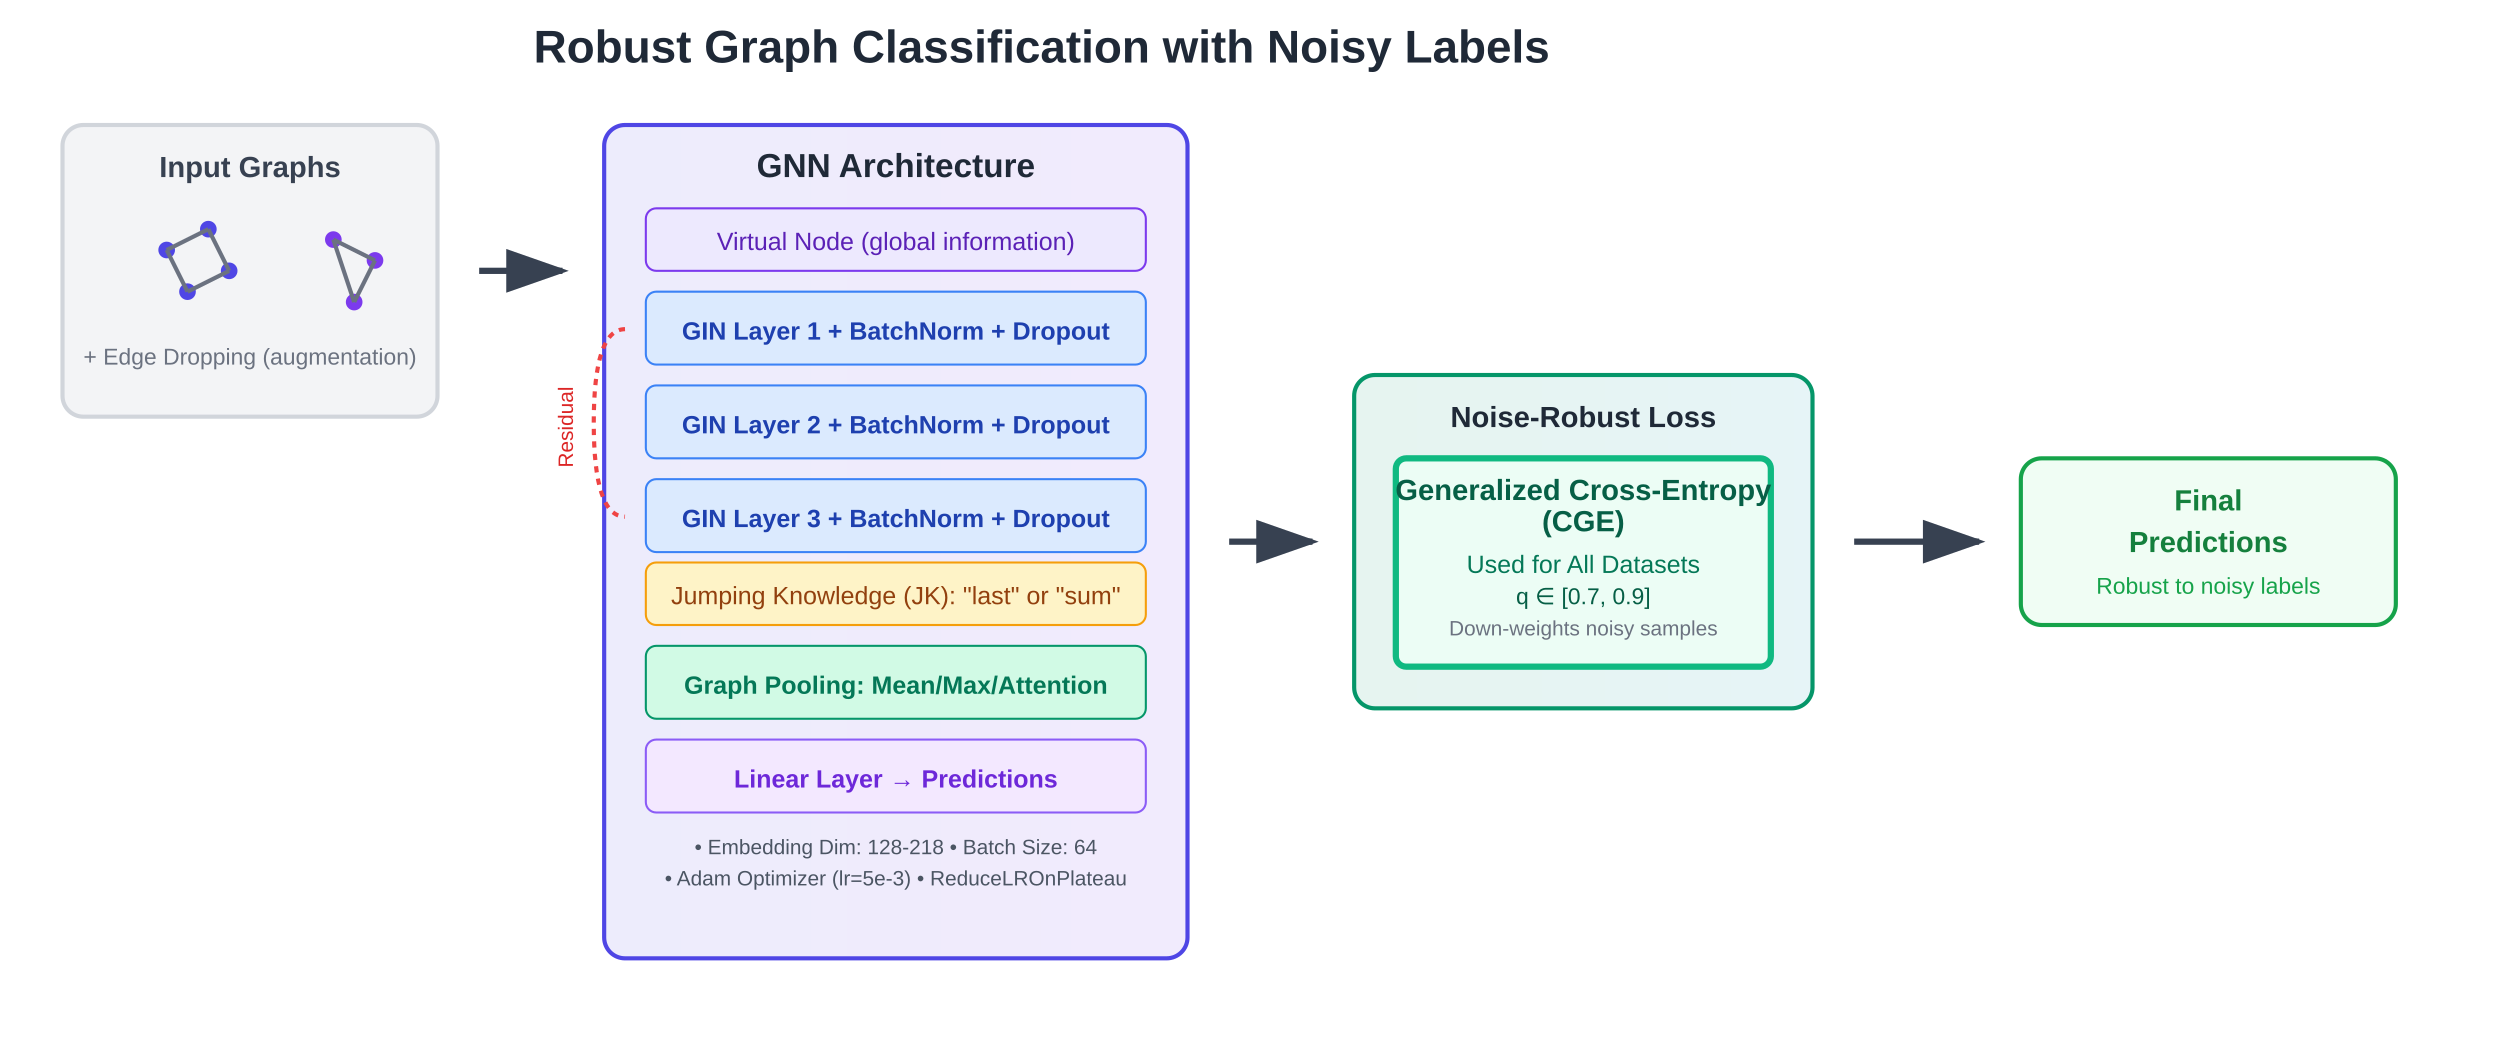
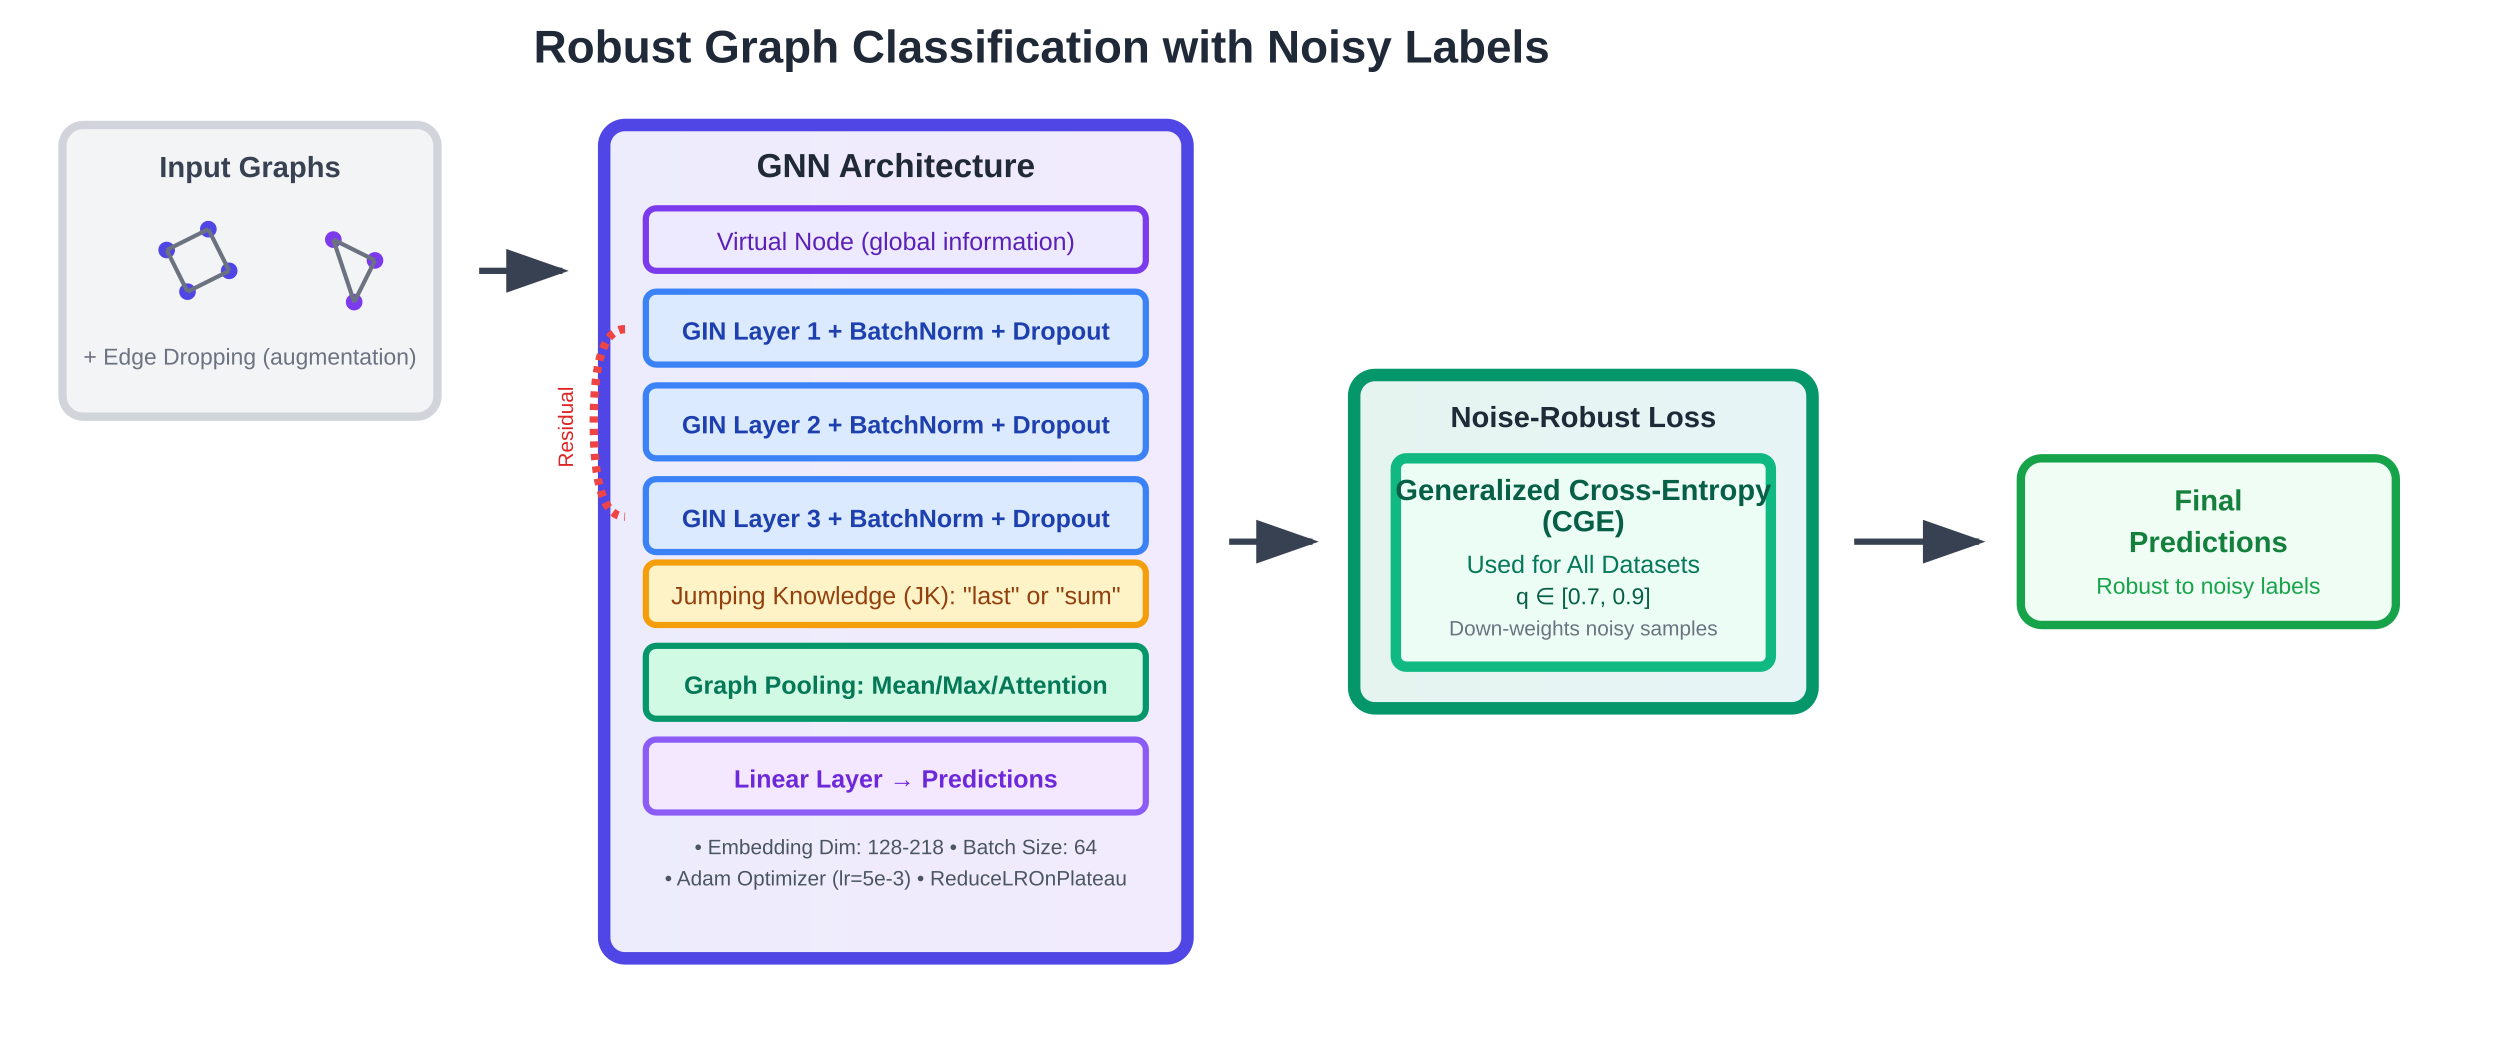
<svg xmlns="http://www.w3.org/2000/svg" viewBox="0 0 1200 500">
  <defs>
    <linearGradient id="grad1" x1="0%" y1="0%" x2="100%" y2="0%">
      <stop offset="0%" style="stop-color:#4F46E5;stop-opacity:1" />
      <stop offset="100%" style="stop-color:#7C3AED;stop-opacity:1" />
    </linearGradient>
    <linearGradient id="grad2" x1="0%" y1="0%" x2="100%" y2="0%">
      <stop offset="0%" style="stop-color:#059669;stop-opacity:1" />
      <stop offset="100%" style="stop-color:#0891B2;stop-opacity:1" />
    </linearGradient>
    <linearGradient id="grad3" x1="0%" y1="0%" x2="100%" y2="0%">
      <stop offset="0%" style="stop-color:#DC2626;stop-opacity:1" />
      <stop offset="100%" style="stop-color:#EA580C;stop-opacity:1" />
    </linearGradient>
    <marker id="arrowhead" markerWidth="10" markerHeight="7" refX="9" refY="3.5" orient="auto">
      <polygon points="0 0, 10 3.5, 0 7" fill="#374151" />
    </marker>
  </defs>
  <text x="500" y="30" text-anchor="middle" font-family="Arial, sans-serif" font-size="22" font-weight="bold" fill="#1F2937">
    Robust Graph Classification with Noisy Labels
  </text>
-   <rect x="30" y="60" width="180" height="140" rx="10" fill="#F3F4F6" stroke="#D1D5DB" stroke-width="2" />
+   <rect x="30" y="60" width="180" height="140" rx="10" fill="#F3F4F6" stroke="#D1D5DB" stroke-width="4" />
  <text x="120" y="85" text-anchor="middle" font-family="Arial, sans-serif" font-size="14" font-weight="bold" fill="#374151">Input Graphs</text>
  <g transform="translate(50, 100)">
    <circle cx="30" cy="20" r="4" fill="#4F46E5" />
    <circle cx="50" cy="10" r="4" fill="#4F46E5" />
    <circle cx="60" cy="30" r="4" fill="#4F46E5" />
    <circle cx="40" cy="40" r="4" fill="#4F46E5" />
    <line x1="30" y1="20" x2="50" y2="10" stroke="#6B7280" stroke-width="2" />
    <line x1="50" y1="10" x2="60" y2="30" stroke="#6B7280" stroke-width="2" />
    <line x1="30" y1="20" x2="40" y2="40" stroke="#6B7280" stroke-width="2" />
    <line x1="40" y1="40" x2="60" y2="30" stroke="#6B7280" stroke-width="2" />
    <circle cx="110" cy="15" r="4" fill="#7C3AED" />
    <circle cx="130" cy="25" r="4" fill="#7C3AED" />
    <circle cx="120" cy="45" r="4" fill="#7C3AED" />
    <line x1="110" y1="15" x2="130" y2="25" stroke="#6B7280" stroke-width="2" />
    <line x1="130" y1="25" x2="120" y2="45" stroke="#6B7280" stroke-width="2" />
    <line x1="110" y1="15" x2="120" y2="45" stroke="#6B7280" stroke-width="2" />
  </g>
  <text x="120" y="175" text-anchor="middle" font-family="Arial, sans-serif" font-size="11" fill="#6B7280">
    + Edge Dropping (augmentation)
  </text>
  <line x1="230" y1="130" x2="270" y2="130" stroke="#374151" stroke-width="3" marker-end="url(#arrowhead)" />
-   <rect x="290" y="60" width="280" height="400" rx="10" fill="url(#grad1)" fill-opacity="0.1" stroke="#4F46E5" stroke-width="2" />
+   <rect x="290" y="60" width="280" height="400" rx="10" fill="url(#grad1)" fill-opacity="0.1" stroke="#4F46E5" stroke-width="6" />
  <text x="430" y="85" text-anchor="middle" font-family="Arial, sans-serif" font-size="16" font-weight="bold" fill="#1F2937">GNN Architecture</text>
-   <rect x="310" y="100" width="240" height="30" rx="5" fill="#EDE9FE" stroke="#7C3AED" stroke-width="1" />
+   <rect x="310" y="100" width="240" height="30" rx="5" fill="#EDE9FE" stroke="#7C3AED" stroke-width="3" />
  <text x="430" y="120" text-anchor="middle" font-family="Arial, sans-serif" font-size="12" fill="#5B21B6">Virtual Node (global information)</text>
  <g transform="translate(310, 140)">
-     <rect x="0" y="0" width="240" height="35" rx="5" fill="#DBEAFE" stroke="#3B82F6" stroke-width="1" />
+     <rect x="0" y="0" width="240" height="35" rx="5" fill="#DBEAFE" stroke="#3B82F6" stroke-width="3" />
    <text x="120" y="23" text-anchor="middle" font-family="Arial, sans-serif" font-size="12" font-weight="bold" fill="#1E40AF">GIN Layer 1 + BatchNorm + Dropout</text>
-     <rect x="0" y="45" width="240" height="35" rx="5" fill="#DBEAFE" stroke="#3B82F6" stroke-width="1" />
+     <rect x="0" y="45" width="240" height="35" rx="5" fill="#DBEAFE" stroke="#3B82F6" stroke-width="3" />
    <text x="120" y="68" text-anchor="middle" font-family="Arial, sans-serif" font-size="12" font-weight="bold" fill="#1E40AF">GIN Layer 2 + BatchNorm + Dropout</text>
-     <rect x="0" y="90" width="240" height="35" rx="5" fill="#DBEAFE" stroke="#3B82F6" stroke-width="1" />
+     <rect x="0" y="90" width="240" height="35" rx="5" fill="#DBEAFE" stroke="#3B82F6" stroke-width="3" />
    <text x="120" y="113" text-anchor="middle" font-family="Arial, sans-serif" font-size="12" font-weight="bold" fill="#1E40AF">GIN Layer 3 + BatchNorm + Dropout</text>
-     <path d="M -10 18 Q -25 18 -25 63 Q -25 108 -10 108" stroke="#EF4444" stroke-width="2" fill="none" stroke-dasharray="3,3" />
+     <path d="M -10 18 Q -25 18 -25 63 Q -25 108 -10 108" stroke="#EF4444" stroke-width="4" fill="none" stroke-dasharray="3,3" />
    <text x="-35" y="65" text-anchor="middle" font-family="Arial, sans-serif" font-size="10" fill="#DC2626" transform="rotate(-90, -35, 65)">Residual</text>
  </g>
-   <rect x="310" y="270" width="240" height="30" rx="5" fill="#FEF3C7" stroke="#F59E0B" stroke-width="1" />
+   <rect x="310" y="270" width="240" height="30" rx="5" fill="#FEF3C7" stroke="#F59E0B" stroke-width="3" />
  <text x="430" y="290" text-anchor="middle" font-family="Arial, sans-serif" font-size="12" fill="#92400E">Jumping Knowledge (JK): "last" or "sum"</text>
-   <rect x="310" y="310" width="240" height="35" rx="5" fill="#D1FAE5" stroke="#059669" stroke-width="1" />
+   <rect x="310" y="310" width="240" height="35" rx="5" fill="#D1FAE5" stroke="#059669" stroke-width="3" />
  <text x="430" y="333" text-anchor="middle" font-family="Arial, sans-serif" font-size="12" font-weight="bold" fill="#047857">Graph Pooling: Mean/Max/Attention</text>
-   <rect x="310" y="355" width="240" height="35" rx="5" fill="#F3E8FF" stroke="#8B5CF6" stroke-width="1" />
+   <rect x="310" y="355" width="240" height="35" rx="5" fill="#F3E8FF" stroke="#8B5CF6" stroke-width="3" />
  <text x="430" y="378" text-anchor="middle" font-family="Arial, sans-serif" font-size="12" font-weight="bold" fill="#6D28D9">Linear Layer → Predictions</text>
  <text x="430" y="410" text-anchor="middle" font-family="Arial, sans-serif" font-size="10" fill="#4B5563">
    • Embedding Dim: 128-218 • Batch Size: 64
  </text>
  <text x="430" y="425" text-anchor="middle" font-family="Arial, sans-serif" font-size="10" fill="#4B5563">
    • Adam Optimizer (lr=5e-3) • ReduceLROnPlateau
  </text>
  <line x1="590" y1="260" x2="630" y2="260" stroke="#374151" stroke-width="3" marker-end="url(#arrowhead)" />
-   <rect x="650" y="180" width="220" height="160" rx="10" fill="url(#grad2)" fill-opacity="0.1" stroke="#059669" stroke-width="2" />
+   <rect x="650" y="180" width="220" height="160" rx="10" fill="url(#grad2)" fill-opacity="0.1" stroke="#059669" stroke-width="6" />
  <text x="760" y="205" text-anchor="middle" font-family="Arial, sans-serif" font-size="14" font-weight="bold" fill="#1F2937">Noise-Robust Loss</text>
-   <rect x="670" y="220" width="180" height="100" rx="5" fill="#ECFDF5" stroke="#10B981" stroke-width="3" />
+   <rect x="670" y="220" width="180" height="100" rx="5" fill="#ECFDF5" stroke="#10B981" stroke-width="5" />
  <text x="760" y="240" text-anchor="middle" font-family="Arial, sans-serif" font-size="14" font-weight="bold" fill="#065F46">Generalized Cross-Entropy</text>
  <text x="760" y="255" text-anchor="middle" font-family="Arial, sans-serif" font-size="14" font-weight="bold" fill="#065F46">(CGE)</text>
  <text x="760" y="275" text-anchor="middle" font-family="Arial, sans-serif" font-size="12" fill="#047857">Used for All Datasets</text>
  <text x="760" y="290" text-anchor="middle" font-family="Arial, sans-serif" font-size="11" fill="#065F46">q ∈ [0.7, 0.9]</text>
  <text x="760" y="305" text-anchor="middle" font-family="Arial, sans-serif" font-size="10" fill="#6B7280">Down-weights noisy samples</text>
  <line x1="890" y1="260" x2="950" y2="260" stroke="#374151" stroke-width="3" marker-end="url(#arrowhead)" />
-   <rect x="970" y="220" width="180" height="80" rx="10" fill="#F0FDF4" stroke="#16A34A" stroke-width="2" />
+   <rect x="970" y="220" width="180" height="80" rx="10" fill="#F0FDF4" stroke="#16A34A" stroke-width="4" />
  <text x="1060" y="245" text-anchor="middle" font-family="Arial, sans-serif" font-size="14" font-weight="bold" fill="#15803D">Final</text>
  <text x="1060" y="265" text-anchor="middle" font-family="Arial, sans-serif" font-size="14" font-weight="bold" fill="#15803D">Predictions</text>
  <text x="1060" y="285" text-anchor="middle" font-family="Arial, sans-serif" font-size="11" fill="#16A34A">Robust to noisy labels</text>
</svg>
